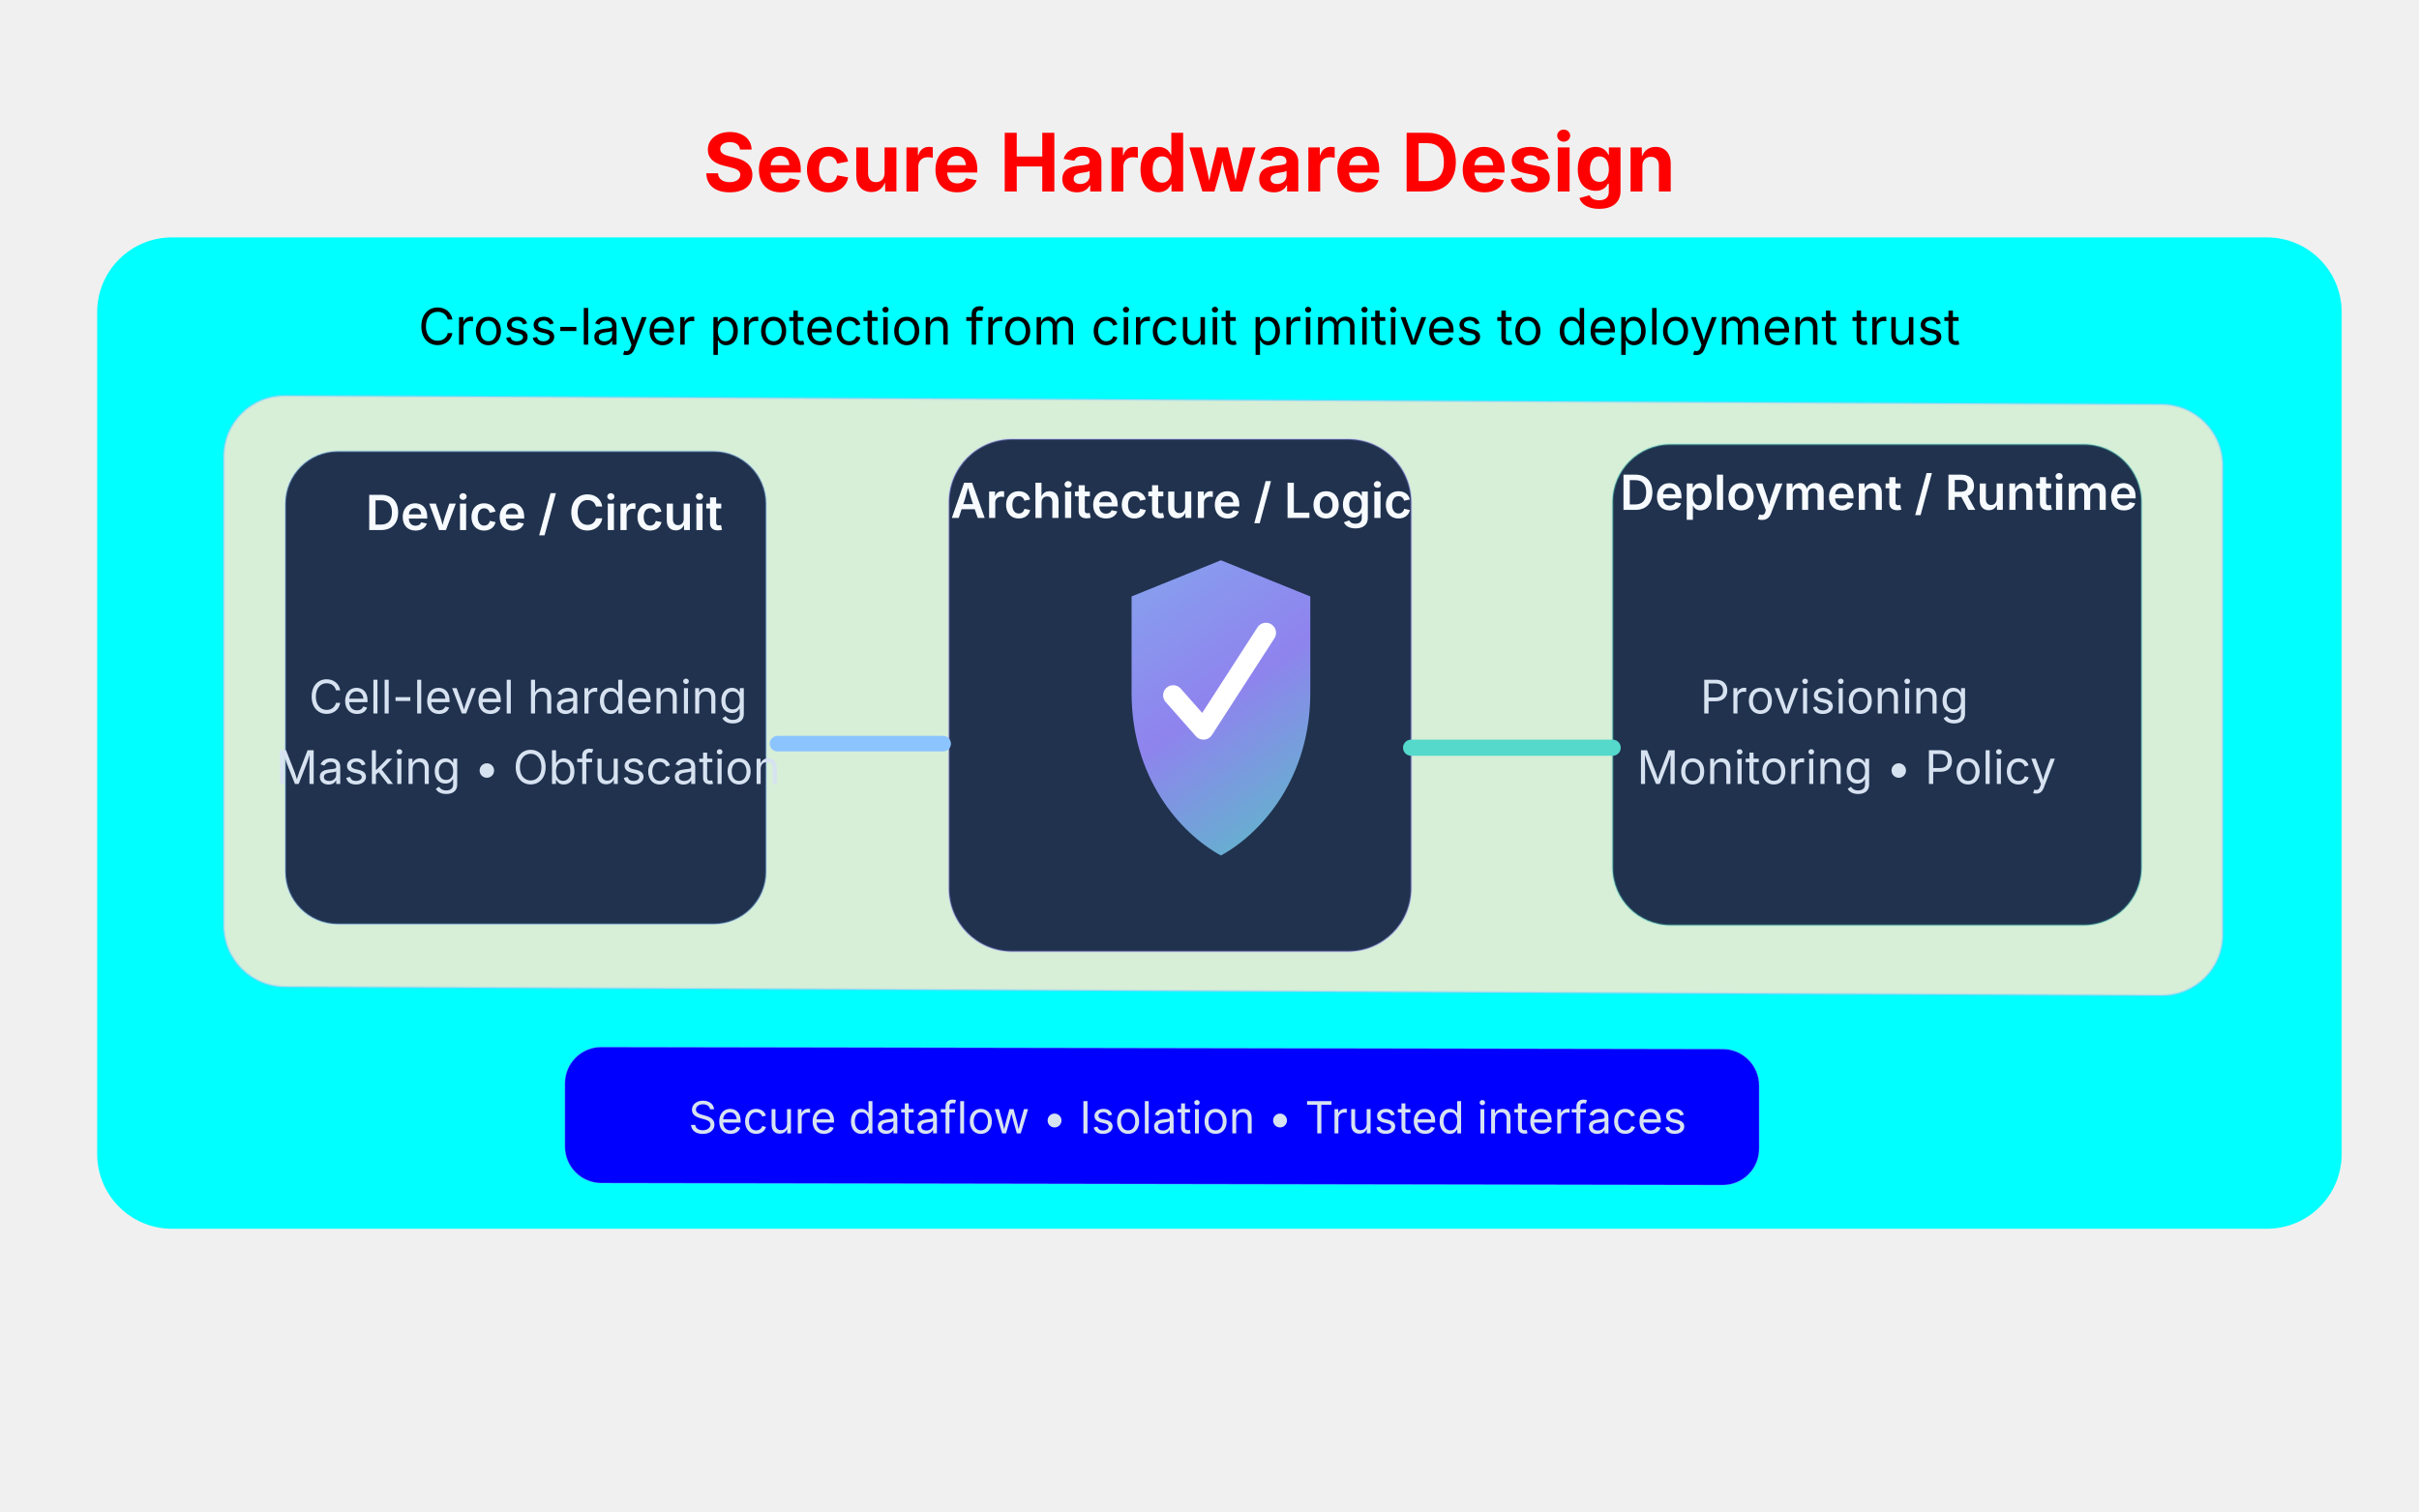
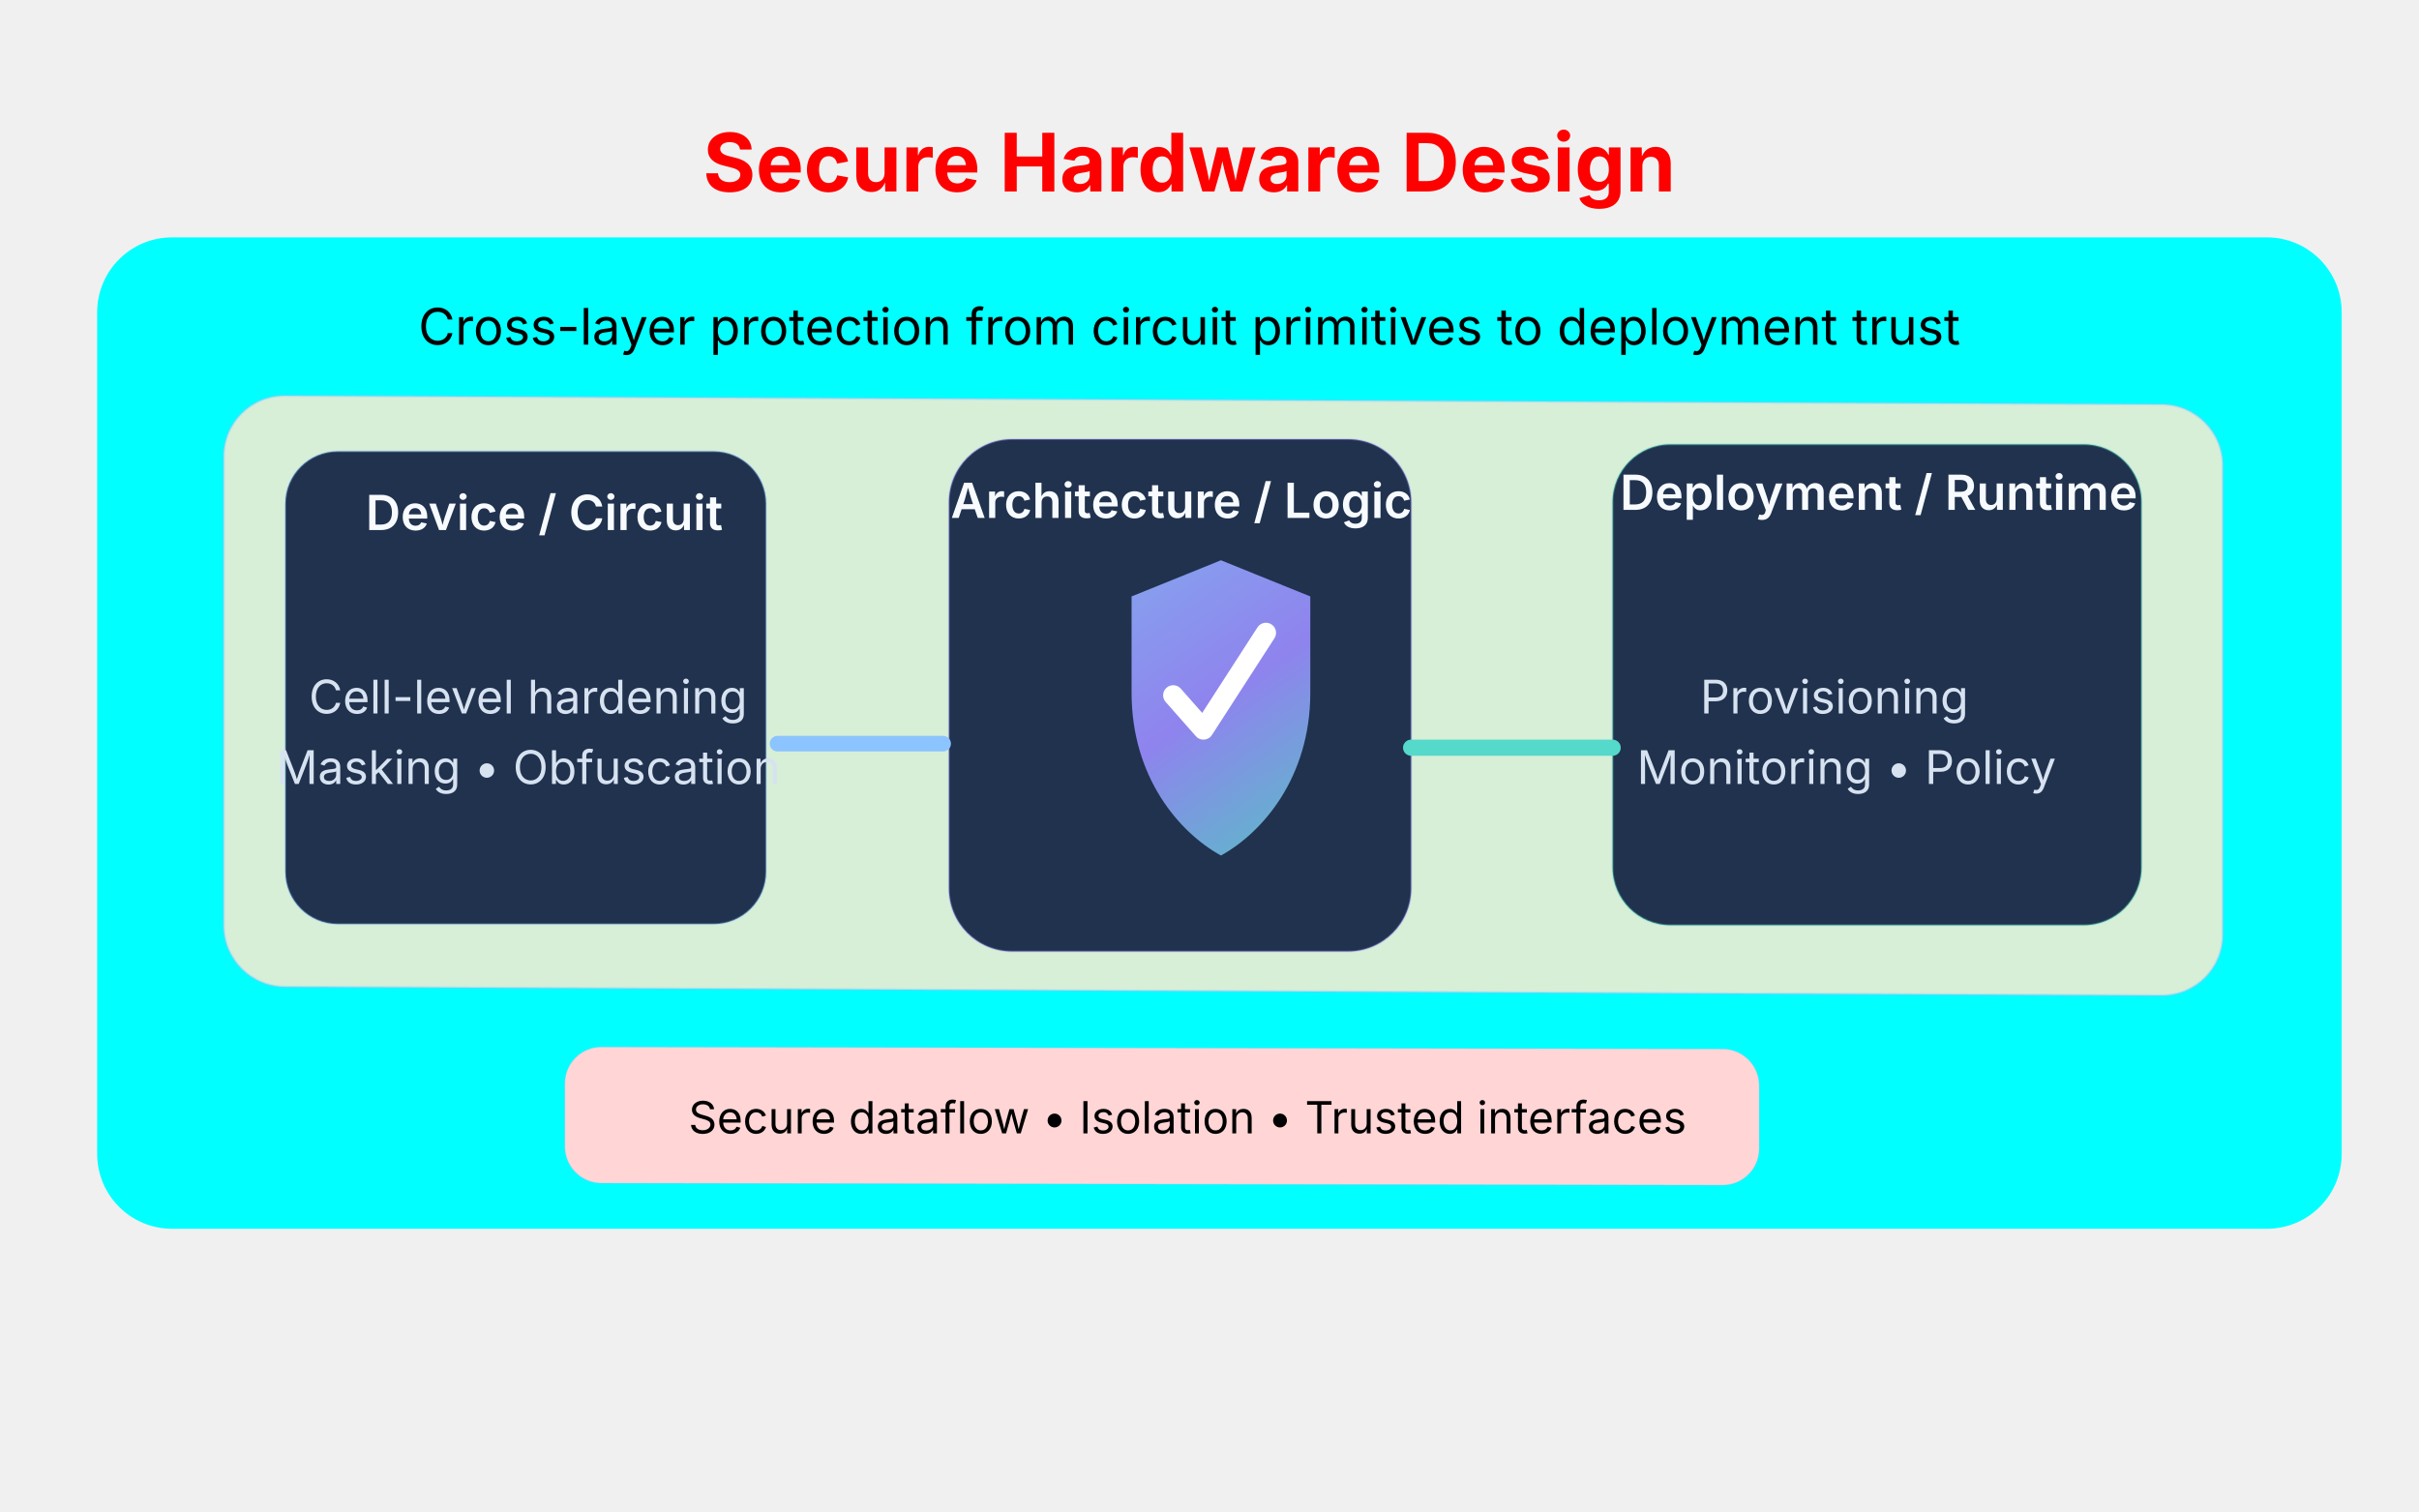
<svg xmlns="http://www.w3.org/2000/svg" width="1200" height="750" viewBox="0 0 1200 750" fill="none" version="1.1" id="svg19">
  <defs id="defs5">
    <linearGradient id="bg" x1="0" y1="0" x2="1200" y2="750" gradientUnits="userSpaceOnUse">
      <stop stop-color="#1A2A43" id="stop1" />
      <stop offset="1" stop-color="#274269" id="stop2" />
    </linearGradient>
    <linearGradient id="shield" x1="480" y1="200" x2="720" y2="480" gradientUnits="userSpaceOnUse" gradientTransform="matrix(0.738806,0,0,0.5979287,162.3881,128.5178)">
      <stop stop-color="#8CC4FF" id="stop3" />
      <stop offset="0.55" stop-color="#9B8CFF" id="stop4" />
      <stop offset="1" stop-color="#54D9CA" id="stop5" />
    </linearGradient>
  </defs>
  <rect width="1113.433" height="491.91" rx="37.114" fill="url(#bg)" id="rect5" style="fill:#00ffff;stroke-width:0.78" x="48.209" y="117.791" />
  <rect x="110.971" y="195.678" width="991.712" height="293.316" rx="30.302" fill="#1F314E" stroke="#8cc4ff" stroke-opacity="0.35" id="rect7-8" style="fill:#d7efd7;fill-opacity:1;stroke-width:1.223" transform="matrix(0.9999894,0.00460597,0,1,0,0)" />
-   <rect x="280.212" y="518.981" width="592.472" height="67.537" rx="18.103" fill="#1F314E" stroke="#8cc4ff" stroke-opacity="0.35" id="rect7-8-9" style="fill:#0000ff;fill-opacity:1;stroke-width:0.454" transform="matrix(0.9999984,0.00177519,0,1,0,0)" />
+   <rect x="280.212" y="518.981" width="592.472" height="67.537" rx="18.103" fill="#1F314E" stroke="#8cc4ff" stroke-opacity="0.35" id="rect7-8-9" style="fill:#ffd5d5;fill-opacity:1;stroke-width:0.454" transform="matrix(0.9999984,0.00177519,0,1,0,0)" />
  <g opacity="0.16" id="g6" style="fill:#ff0000;fill-opacity:1" />
  <text x="590" y="95" fill="#F7FBFF" font-size="40px" font-family="Inter, Arial, sans-serif" font-weight="700" text-anchor="middle" id="text6" style="fill:#ff0000">Secure Hardware Design</text>
  <text x="590" y="171" fill="#d7e2f1" font-size="25px" font-family="Inter, Arial, sans-serif" text-anchor="middle" id="text7" style="fill:#000000">Cross-layer protection from circuit primitives to deployment trust</text>
  <rect x="141.534" y="223.939" width="238.527" height="234.6" rx="26.021" fill="#20324e" stroke="#8cc4ff" stroke-opacity="0.35" id="rect7" style="stroke-width:0.878" />
  <rect x="470.726" y="217.929" width="229.345" height="254.172" rx="31.274" fill="#20324e" stroke="#9b8cff" stroke-opacity="0.35" id="rect8" style="stroke-width:0.858" />
  <rect x="799.964" y="220.48" width="262.403" height="238.601" rx="28.626" fill="#20324e" stroke="#54d9ca" stroke-opacity="0.35" id="rect9" style="stroke-width:0.929" />
  <path d="M 605.672,278 650,295.938 v 47.834 c 0,41.855 -23.642,69.36 -44.328,80.72 -20.687,-11.361 -44.328,-38.865 -44.328,-80.72 v -47.834 z" fill="url(#shield)" opacity="0.9" id="path9" style="fill:url(#shield);stroke-width:0.665" />
  <path d="m 582,345 15,17 31,-48" stroke="#ffffff" stroke-width="10" stroke-linecap="round" stroke-linejoin="round" id="path10" />
  <text x="270" y="263" fill="#f7fbff" font-size="24px" font-family="Inter, Arial, sans-serif" font-weight="600" text-anchor="middle" id="text10">Device / Circuit</text>
  <text x="586" y="257" fill="#f7fbff" font-size="24px" font-family="Inter, Arial, sans-serif" font-weight="600" text-anchor="middle" id="text11">Architecture / Logic</text>
  <text x="932" y="253" fill="#f7fbff" font-size="24px" font-family="Inter, Arial, sans-serif" font-weight="600" text-anchor="middle" id="text12">Deployment / Runtime</text>
  <text x="262" y="354" fill="#d7e2f1" font-size="23px" font-family="Inter, Arial, sans-serif" text-anchor="middle" id="text13">Cell-level hardening</text>
  <text x="262" y="389" fill="#d7e2f1" font-size="23px" font-family="Inter, Arial, sans-serif" text-anchor="middle" id="text14">Masking • Obfuscation</text>
-   <text x="589.08" y="562.362" fill="#d7e2f1" font-size="22px" font-family="Inter, Arial, sans-serif" text-anchor="middle" id="text15">Secure dataflow • Isolation • Trusted interfaces</text>
+   <text x="589.08" y="562.362" fill="#d7e2f1" font-size="22px" font-family="Inter, Arial, sans-serif" text-anchor="middle" id="text15" style="fill:#000000">Secure dataflow • Isolation • Trusted interfaces</text>
  <text x="910" y="354" fill="#d7e2f1" font-size="23px" font-family="Inter, Arial, sans-serif" text-anchor="middle" id="text16">Provisioning</text>
  <text x="916" y="389" fill="#d7e2f1" font-size="23px" font-family="Inter, Arial, sans-serif" text-anchor="middle" id="text17">Monitoring • Policy</text>
  <path d="m 385.696,369 h 82.166" stroke="#8cc4ff" stroke-width="7.727" stroke-linecap="round" id="path17" />
  <path d="M 700,371 H 800" stroke="#54d9ca" stroke-width="8" stroke-linecap="round" id="path18" />
</svg>
